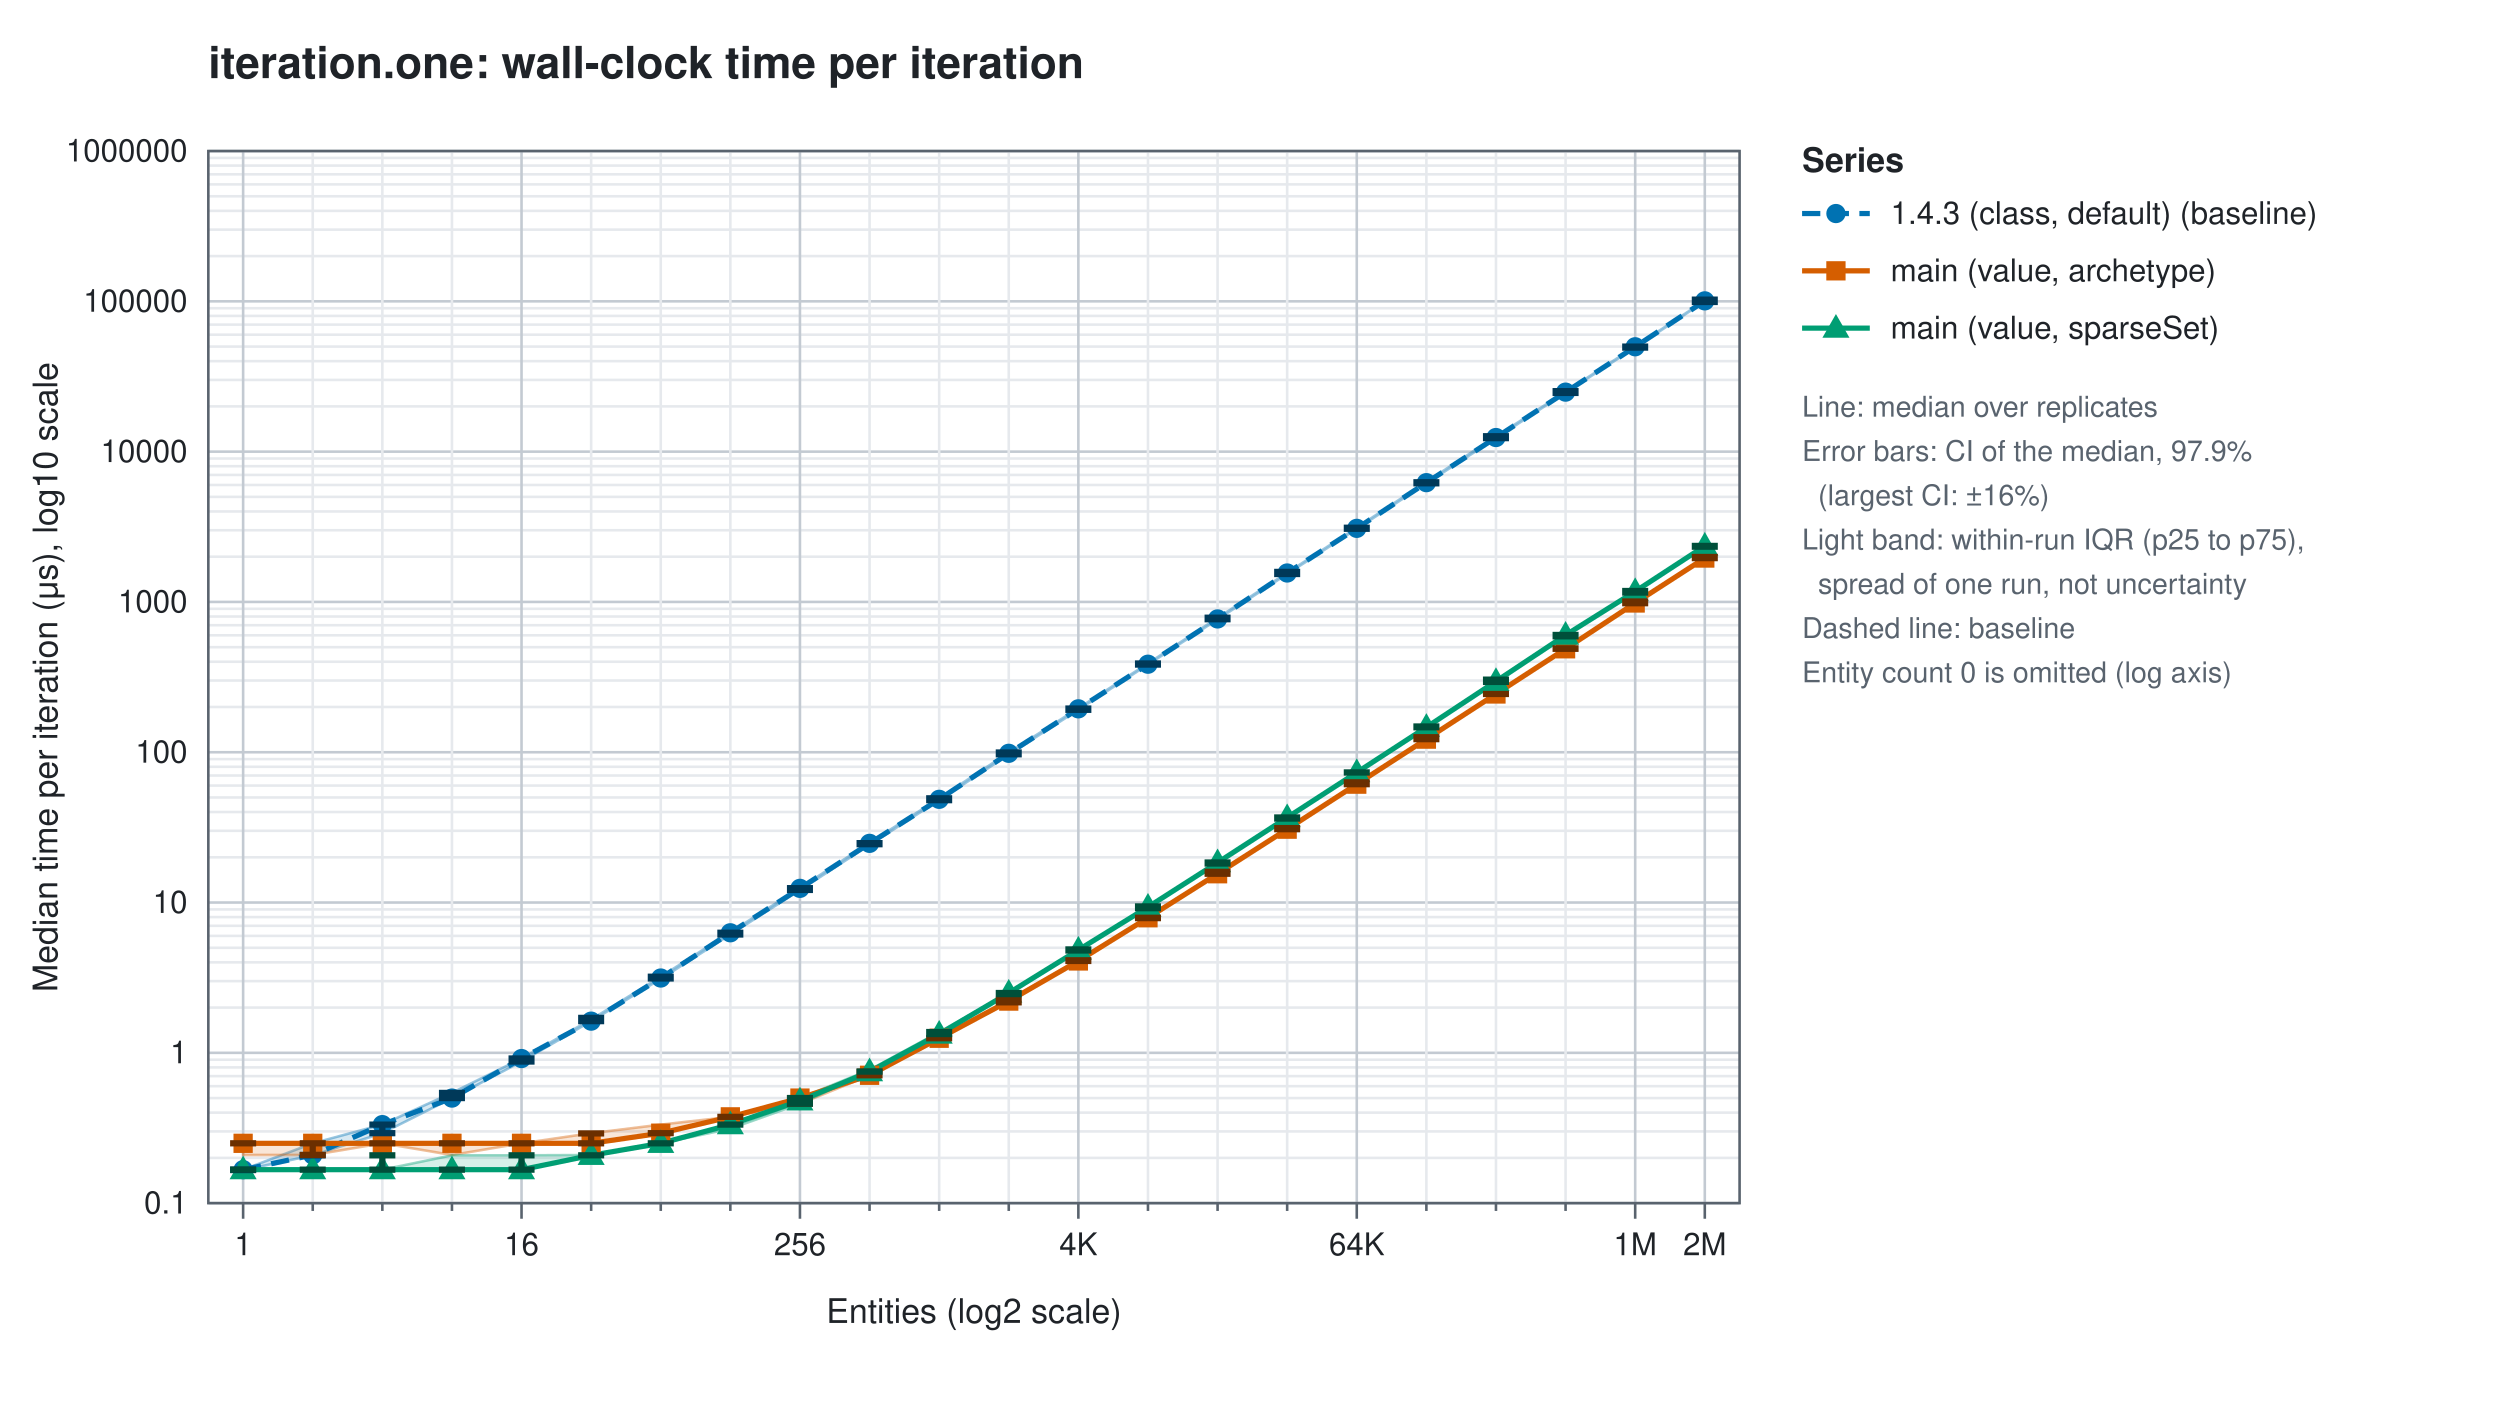
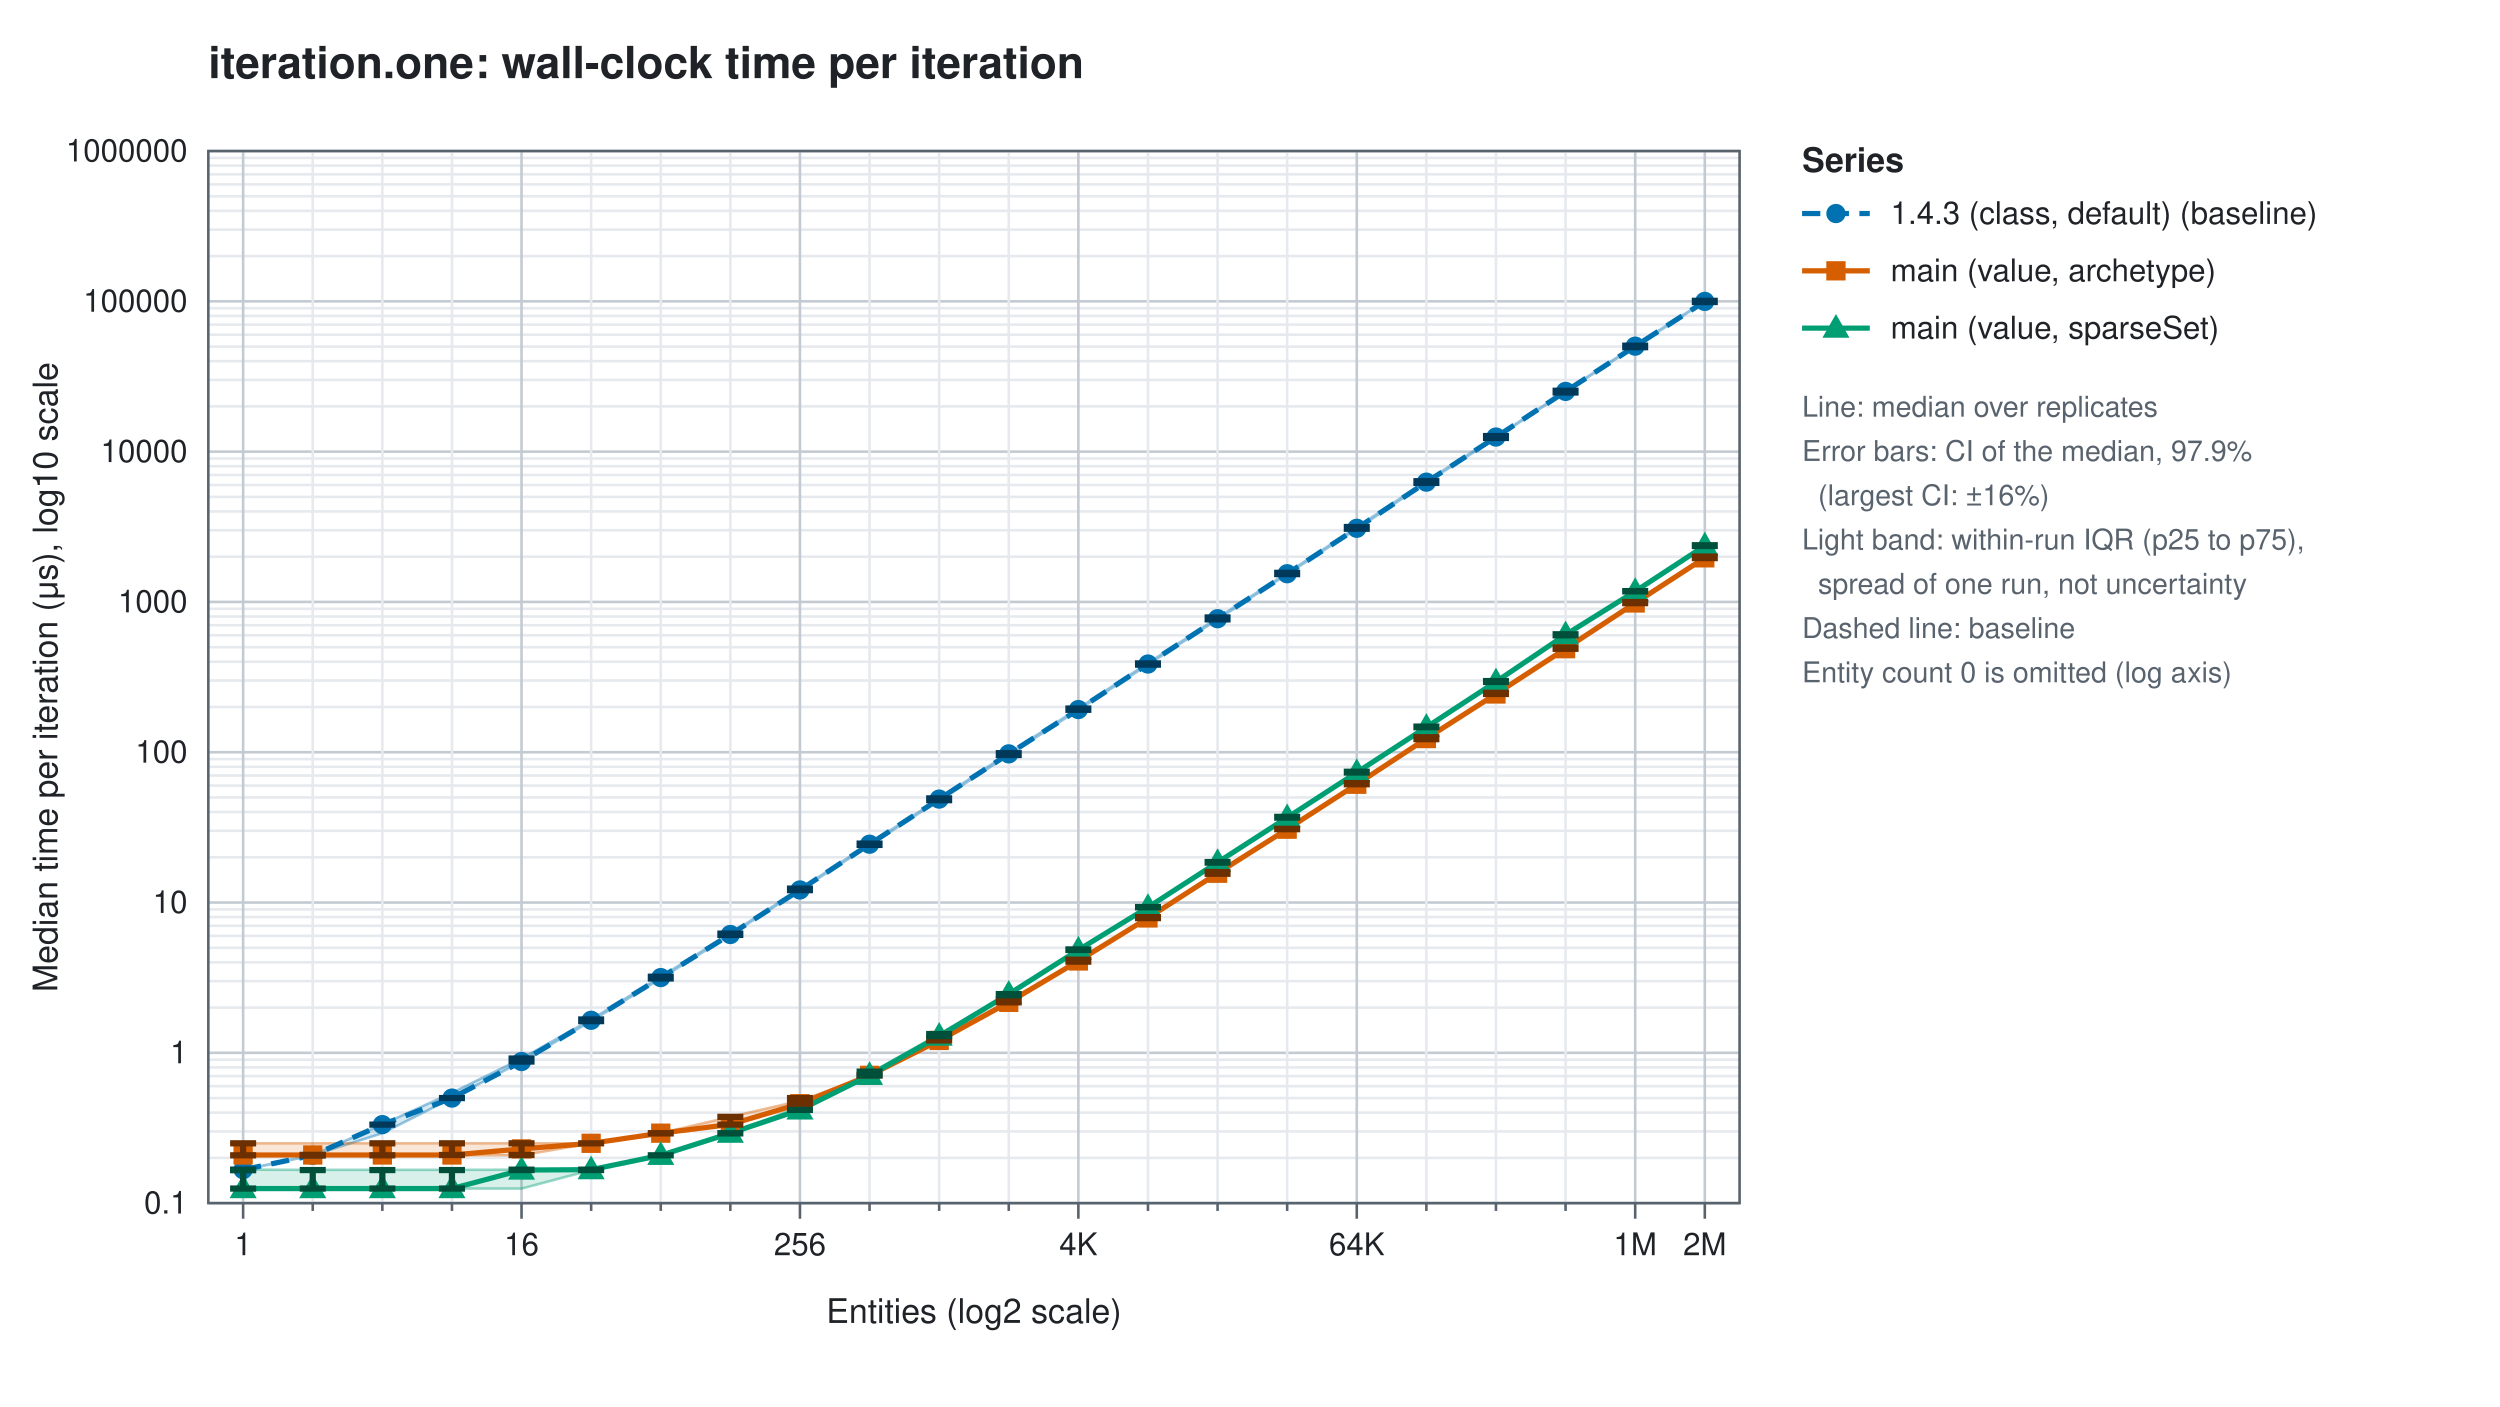
<svg xmlns="http://www.w3.org/2000/svg" viewBox="0 0 960 540" width="960" height="540" role="img" aria-label="iteration.one: wall-clock time per iteration">
  <style>
text{font-family:-apple-system,BlinkMacSystemFont,'Segoe UI',Helvetica,Arial,sans-serif;fill:#1f2328}
.title{font-size:17px;font-weight:600}.axis-title{font-size:13px}.tick{font-size:12px}.legend{font-size:12px}.legend-title{font-size:13px;font-weight:600}.note{font-size:11px;fill:#59636e}
.grid{stroke:#c3cad2;stroke-width:1}.minor{stroke:#e6e9ed;stroke-width:1}.axis{stroke:#59636e;stroke-width:1}.frame{fill:none;stroke:#59636e;stroke-width:1}
.line{fill:none;stroke:currentColor;stroke-width:2;stroke-linejoin:round}.baseline{stroke-dasharray:7 4}
.band{fill:currentColor;fill-opacity:.16;stroke:currentColor;stroke-opacity:.4;stroke-width:1;stroke-linejoin:round}.ribbon{fill:currentColor;fill-opacity:.2;stroke:none}.errbar{fill:none;stroke:currentColor;stroke-width:2.4;stroke-linecap:butt}
.zone{fill:#59636e;fill-opacity:.14;stroke:none}.ref{stroke:#1f2328;stroke-width:1;stroke-dasharray:2 3}
.marker{fill:currentColor;stroke:currentColor;stroke-width:1.4}.marker.hollow{fill:none}
.c0{color:#0072B2}
.c1{color:#D55E00}
.c2{color:#009E73}
.c3{color:#CC79A7}
.c4{color:#E69F00}
.c5{color:#56B4E9}
.c6{color:#6E6E6E}
.errbar.e0{color:#003959}
.errbar.e1{color:#6B2F00}
.errbar.e2{color:#004F3A}
.errbar.e3{color:#663D54}
.errbar.e4{color:#735000}
.errbar.e5{color:#2B5A75}
.errbar.e6{color:#373737}
@media (prefers-color-scheme: dark){
text{fill:#e6edf3}.note{fill:#9198a1}
.grid{stroke:#4a525c}.minor{stroke:#2d333b}.axis,.frame{stroke:#9198a1}.zone{fill:#9198a1}.ref{stroke:#e6edf3}
.c0{color:#5AB4F0}
.c1{color:#F28C42}
.c2{color:#2FD0A0}
.c3{color:#E69BC4}
.c4{color:#F2B83A}
.c5{color:#8FD0F5}
.c6{color:#B4B4B4}
.errbar.e0{color:#A4D6F7}
.errbar.e1{color:#F8C097}
.errbar.e2{color:#8DE5CB}
.errbar.e3{color:#F1C8DF}
.errbar.e4{color:#F8D893}
.errbar.e5{color:#C1E5FA}
.errbar.e6{color:#D6D6D6}
}
</style>
  <clipPath id="plot-area">
    <rect x="80" y="58" width="588" height="404" />
  </clipPath>
  <text class="title" x="80" y="30">iteration.one: wall-clock time per iteration</text>
  <line class="minor" x1="80" x2="668" y1="444.63" y2="444.63" />
  <line class="minor" x1="80" x2="668" y1="434.46" y2="434.46" />
  <line class="minor" x1="80" x2="668" y1="427.25" y2="427.25" />
  <line class="minor" x1="80" x2="668" y1="421.66" y2="421.66" />
  <line class="minor" x1="80" x2="668" y1="417.09" y2="417.09" />
  <line class="minor" x1="80" x2="668" y1="413.23" y2="413.23" />
  <line class="minor" x1="80" x2="668" y1="409.88" y2="409.88" />
  <line class="minor" x1="80" x2="668" y1="406.93" y2="406.93" />
  <line class="minor" x1="80" x2="668" y1="386.91" y2="386.91" />
  <line class="minor" x1="80" x2="668" y1="376.75" y2="376.75" />
  <line class="minor" x1="80" x2="668" y1="369.54" y2="369.54" />
  <line class="minor" x1="80" x2="668" y1="363.95" y2="363.95" />
  <line class="minor" x1="80" x2="668" y1="359.38" y2="359.38" />
  <line class="minor" x1="80" x2="668" y1="355.51" y2="355.51" />
  <line class="minor" x1="80" x2="668" y1="352.16" y2="352.16" />
  <line class="minor" x1="80" x2="668" y1="349.21" y2="349.21" />
  <line class="minor" x1="80" x2="668" y1="329.2" y2="329.2" />
  <line class="minor" x1="80" x2="668" y1="319.03" y2="319.03" />
  <line class="minor" x1="80" x2="668" y1="311.82" y2="311.82" />
  <line class="minor" x1="80" x2="668" y1="306.23" y2="306.23" />
  <line class="minor" x1="80" x2="668" y1="301.66" y2="301.66" />
  <line class="minor" x1="80" x2="668" y1="297.8" y2="297.8" />
  <line class="minor" x1="80" x2="668" y1="294.45" y2="294.45" />
  <line class="minor" x1="80" x2="668" y1="291.5" y2="291.5" />
  <line class="minor" x1="80" x2="668" y1="271.48" y2="271.48" />
  <line class="minor" x1="80" x2="668" y1="261.32" y2="261.32" />
  <line class="minor" x1="80" x2="668" y1="254.11" y2="254.11" />
  <line class="minor" x1="80" x2="668" y1="248.52" y2="248.52" />
  <line class="minor" x1="80" x2="668" y1="243.95" y2="243.95" />
  <line class="minor" x1="80" x2="668" y1="240.08" y2="240.08" />
  <line class="minor" x1="80" x2="668" y1="236.74" y2="236.74" />
  <line class="minor" x1="80" x2="668" y1="233.78" y2="233.78" />
  <line class="minor" x1="80" x2="668" y1="213.77" y2="213.77" />
  <line class="minor" x1="80" x2="668" y1="203.61" y2="203.61" />
  <line class="minor" x1="80" x2="668" y1="196.4" y2="196.4" />
  <line class="minor" x1="80" x2="668" y1="190.8" y2="190.8" />
  <line class="minor" x1="80" x2="668" y1="186.23" y2="186.23" />
  <line class="minor" x1="80" x2="668" y1="182.37" y2="182.37" />
  <line class="minor" x1="80" x2="668" y1="179.02" y2="179.02" />
  <line class="minor" x1="80" x2="668" y1="176.07" y2="176.07" />
  <line class="minor" x1="80" x2="668" y1="156.05" y2="156.05" />
  <line class="minor" x1="80" x2="668" y1="145.89" y2="145.89" />
  <line class="minor" x1="80" x2="668" y1="138.68" y2="138.68" />
  <line class="minor" x1="80" x2="668" y1="133.09" y2="133.09" />
  <line class="minor" x1="80" x2="668" y1="128.52" y2="128.52" />
  <line class="minor" x1="80" x2="668" y1="124.65" y2="124.65" />
  <line class="minor" x1="80" x2="668" y1="121.31" y2="121.31" />
  <line class="minor" x1="80" x2="668" y1="118.36" y2="118.36" />
  <line class="minor" x1="80" x2="668" y1="98.34" y2="98.34" />
  <line class="minor" x1="80" x2="668" y1="88.18" y2="88.18" />
  <line class="minor" x1="80" x2="668" y1="80.97" y2="80.97" />
  <line class="minor" x1="80" x2="668" y1="75.37" y2="75.37" />
  <line class="minor" x1="80" x2="668" y1="70.8" y2="70.8" />
  <line class="minor" x1="80" x2="668" y1="66.94" y2="66.94" />
  <line class="minor" x1="80" x2="668" y1="63.59" y2="63.59" />
  <line class="minor" x1="80" x2="668" y1="60.64" y2="60.64" />
  <line class="grid" x1="80" x2="668" y1="462" y2="462" />
  <text class="tick" text-anchor="end" x="72" y="466">0.1</text>
  <line class="grid" x1="80" x2="668" y1="404.29" y2="404.29" />
  <text class="tick" text-anchor="end" x="72" y="408.29">1</text>
  <line class="grid" x1="80" x2="668" y1="346.57" y2="346.57" />
  <text class="tick" text-anchor="end" x="72" y="350.57">10</text>
  <line class="grid" x1="80" x2="668" y1="288.86" y2="288.86" />
  <text class="tick" text-anchor="end" x="72" y="292.86">100</text>
  <line class="grid" x1="80" x2="668" y1="231.14" y2="231.14" />
  <text class="tick" text-anchor="end" x="72" y="235.14">1000</text>
  <line class="grid" x1="80" x2="668" y1="173.43" y2="173.43" />
  <text class="tick" text-anchor="end" x="72" y="177.43">10000</text>
  <line class="grid" x1="80" x2="668" y1="115.71" y2="115.71" />
  <text class="tick" text-anchor="end" x="72" y="119.71">100000</text>
  <line class="grid" x1="80" x2="668" y1="58" y2="58" />
  <text class="tick" text-anchor="end" x="72" y="62">1000000</text>
  <line class="grid" x1="93.36" x2="93.36" y1="58" y2="462" />
  <line class="axis" x1="93.36" x2="93.36" y1="462" y2="468" />
  <text class="tick" text-anchor="middle" x="93.36" y="482">1</text>
  <line class="minor" x1="120.09" x2="120.09" y1="58" y2="462" />
  <line class="axis" x1="120.09" x2="120.09" y1="462" y2="465" />
  <line class="minor" x1="146.82" x2="146.82" y1="58" y2="462" />
  <line class="axis" x1="146.82" x2="146.82" y1="462" y2="465" />
  <line class="minor" x1="173.55" x2="173.55" y1="58" y2="462" />
  <line class="axis" x1="173.55" x2="173.55" y1="462" y2="465" />
  <line class="grid" x1="200.27" x2="200.27" y1="58" y2="462" />
  <line class="axis" x1="200.27" x2="200.27" y1="462" y2="468" />
  <text class="tick" text-anchor="middle" x="200.27" y="482">16</text>
  <line class="minor" x1="227" x2="227" y1="58" y2="462" />
  <line class="axis" x1="227" x2="227" y1="462" y2="465" />
  <line class="minor" x1="253.73" x2="253.73" y1="58" y2="462" />
  <line class="axis" x1="253.73" x2="253.73" y1="462" y2="465" />
  <line class="minor" x1="280.45" x2="280.45" y1="58" y2="462" />
  <line class="axis" x1="280.45" x2="280.45" y1="462" y2="465" />
  <line class="grid" x1="307.18" x2="307.18" y1="58" y2="462" />
  <line class="axis" x1="307.18" x2="307.18" y1="462" y2="468" />
  <text class="tick" text-anchor="middle" x="307.18" y="482">256</text>
  <line class="minor" x1="333.91" x2="333.91" y1="58" y2="462" />
  <line class="axis" x1="333.91" x2="333.91" y1="462" y2="465" />
  <line class="minor" x1="360.64" x2="360.64" y1="58" y2="462" />
  <line class="axis" x1="360.64" x2="360.64" y1="462" y2="465" />
  <line class="minor" x1="387.36" x2="387.36" y1="58" y2="462" />
  <line class="axis" x1="387.36" x2="387.36" y1="462" y2="465" />
  <line class="grid" x1="414.09" x2="414.09" y1="58" y2="462" />
  <line class="axis" x1="414.09" x2="414.09" y1="462" y2="468" />
  <text class="tick" text-anchor="middle" x="414.09" y="482">4K</text>
  <line class="minor" x1="440.82" x2="440.82" y1="58" y2="462" />
  <line class="axis" x1="440.82" x2="440.82" y1="462" y2="465" />
  <line class="minor" x1="467.55" x2="467.55" y1="58" y2="462" />
  <line class="axis" x1="467.55" x2="467.55" y1="462" y2="465" />
  <line class="minor" x1="494.27" x2="494.27" y1="58" y2="462" />
  <line class="axis" x1="494.27" x2="494.27" y1="462" y2="465" />
  <line class="grid" x1="521" x2="521" y1="58" y2="462" />
  <line class="axis" x1="521" x2="521" y1="462" y2="468" />
  <text class="tick" text-anchor="middle" x="521" y="482">64K</text>
  <line class="minor" x1="547.73" x2="547.73" y1="58" y2="462" />
  <line class="axis" x1="547.73" x2="547.73" y1="462" y2="465" />
  <line class="minor" x1="574.45" x2="574.45" y1="58" y2="462" />
  <line class="axis" x1="574.45" x2="574.45" y1="462" y2="465" />
  <line class="minor" x1="601.18" x2="601.18" y1="58" y2="462" />
  <line class="axis" x1="601.18" x2="601.18" y1="462" y2="465" />
  <line class="grid" x1="627.91" x2="627.91" y1="58" y2="462" />
  <line class="axis" x1="627.91" x2="627.91" y1="462" y2="468" />
  <text class="tick" text-anchor="middle" x="627.91" y="482">1M</text>
  <line class="grid" x1="654.64" x2="654.64" y1="58" y2="462" />
  <line class="axis" x1="654.64" x2="654.64" y1="462" y2="468" />
  <text class="tick" text-anchor="middle" x="654.64" y="482">2M</text>
  <rect class="frame" x="80" y="58" width="588" height="404" />
  <text class="axis-title" text-anchor="middle" x="374" y="508">Entities (log2 scale)</text>
  <text class="axis-title" text-anchor="middle" transform="translate(22 260) rotate(-90)">Median time per iteration (μs), log10 scale</text>
  <g clip-path="url(#plot-area)">
-     <polygon class="band c0" points="93.36,449.15 120.09,439.03 146.82,431.81 173.55,419.64 200.27,406.46 227,391.48 253.73,375.06 280.45,358.01 307.18,340.97 333.91,323.66 360.64,306.55 387.36,288.96 414.09,271.95 440.82,254.74 467.55,237.28 494.27,219.94 521,202.61 547.73,185.01 574.45,167.6 601.18,150.44 627.91,133.07 654.64,115.44 654.64,115.68 627.91,133.43 601.18,150.75 574.45,168.26 547.73,185.6 521,203.06 494.27,220.41 467.55,237.83 440.82,255.19 414.09,272.54 387.36,289.77 360.64,307.25 333.91,324.42 307.18,341.78 280.45,358.85 253.73,375.89 227,392.12 200.27,407.63 173.55,421.66 146.82,435.14 120.09,443.64 93.36,449.3" />
-     <polygon class="band c1" points="93.36,439.03 120.09,439.03 146.82,439.03 173.55,439.03 200.27,439.03 227,435.14 253.73,431.85 280.45,428.87 307.18,421.66 333.91,411.5 360.64,397.86 387.36,383.95 414.09,368.51 440.82,352.09 467.55,335.11 494.27,318.34 521,300.67 547.73,283.8 574.45,266.49 601.18,249.11 627.91,231.16 654.64,214.23 654.64,214.32 627.91,231.64 601.18,249.14 574.45,266.5 547.73,283.84 521,301.16 494.27,318.43 467.55,335.52 440.82,352.56 414.09,369.02 387.36,384.9 360.64,398.69 333.91,412.94 307.18,423.86 280.45,428.87 253.73,435.18 227,439.03 200.27,439.03 173.55,443.52 146.82,439.03 120.09,443.52 93.36,443.52" />
-     <polygon class="band c2" points="93.36,449.15 120.09,449.15 146.82,449.15 173.55,443.64 200.27,443.64 227,443.52 253.73,439.03 280.45,431.77 307.18,421.66 333.91,410.82 360.64,396.3 387.36,381.31 414.09,364.58 440.82,348.19 467.55,331.14 494.27,313.85 521,296.58 547.73,279.23 574.45,261.06 601.18,243.81 627.91,227 654.64,209.52 654.64,209.73 627.91,227.14 601.18,243.99 574.45,261.75 547.73,279.28 521,296.66 494.27,313.98 467.55,331.25 440.82,348.4 414.09,364.99 387.36,381.73 360.64,397.08 333.91,411.5 307.18,423.86 280.45,433.44 253.73,439.03 227,443.64 200.27,449.15 173.55,449.15 146.82,449.3 120.09,449.3 93.36,449.3" />
-     <polyline class="line c0 baseline" points="93.36,449.15 120.09,443.52 146.82,431.85 173.55,421.66 200.27,406.48 227,392.12 253.73,375.56 280.45,358.19 307.18,341.13 333.91,323.85 360.64,306.94 387.36,289.27 414.09,272.19 440.82,255.06 467.55,237.67 494.27,220.03 521,202.89 547.73,185.34 574.45,168.01 601.18,150.58 627.91,133.16 654.64,115.53" />
-     <polyline class="line c1" points="93.36,439.03 120.09,439.03 146.82,439.03 173.55,439.03 200.27,439.03 227,439.03 253.73,435.14 280.45,428.87 307.18,421.66 333.91,412.91 360.64,398.69 387.36,384.42 414.09,369.01 440.82,352.42 467.55,335.52 494.27,318.41 521,301.12 547.73,283.83 574.45,266.49 601.18,249.14 627.91,231.55 654.64,214.29" />
-     <polyline class="line c2" points="93.36,449.15 120.09,449.15 146.82,449.15 173.55,449.15 200.27,449.15 227,443.64 253.73,439.03 280.45,431.85 307.18,422.71 333.91,411.5 360.64,397.06 387.36,381.31 414.09,364.79 440.82,348.3 467.55,331.22 494.27,313.93 521,296.63 547.73,279.25 574.45,261.64 601.18,243.87 627.91,227.11 654.64,209.67" />
+     <polygon class="band c0" points="93.36,449.15 120.09,443.52 146.82,431.77 173.55,419.66 200.27,406.46 227,391.48 253.73,375.06 280.45,358.51 307.18,341.39 333.91,323.96 360.64,306.75 387.36,289.17 414.09,271.98 440.82,254.61 467.55,237.27 494.27,220 521,202.47 547.73,184.68 574.45,167.78 601.18,150.17 627.91,132.66 654.64,115.61 654.64,115.87 627.91,133.05 601.18,150.39 574.45,168.16 547.73,185.3 521,203.08 494.27,220.48 467.55,237.84 440.82,255.23 414.09,272.59 387.36,289.93 360.64,307.27 333.91,324.58 307.18,341.82 280.45,359.03 253.73,375.73 227,392.12 200.27,407.63 173.55,421.66 146.82,435.14 120.09,443.64 93.36,449.3" />
+     <polygon class="band c1" points="93.36,439.03 120.09,439.03 146.82,439.03 173.55,439.03 200.27,439.03 227,439.03 253.73,435.14 280.45,428.87 307.18,422.71 333.91,412.91 360.64,398.69 387.36,384.18 414.09,368.75 440.82,352.1 467.55,334.82 494.27,318.17 521,300.9 547.73,283.09 574.45,266.03 601.18,248.54 627.91,231.14 654.64,213.71 654.64,214.32 627.91,231.57 601.18,249.14 574.45,266.5 547.73,283.84 521,301.17 494.27,318.44 467.55,335.58 440.82,352.56 414.09,369.15 387.36,384.9 360.64,399.55 333.91,412.94 307.18,423.86 280.45,431.85 253.73,435.23 227,439.03 200.27,443.64 173.55,443.64 146.82,443.64 120.09,443.64 93.36,443.64" />
+     <polygon class="band c2" points="93.36,449.15 120.09,449.22 146.82,449.22 173.55,449.22 200.27,449.15 227,449.15 253.73,443.52 280.45,435.14 307.18,425.01 333.91,412.19 360.64,397.08 387.36,381.73 414.09,364.58 440.82,348.24 467.55,330.96 494.27,313.88 521,296.36 547.73,279.21 574.45,261.57 601.18,243.68 627.91,226.99 654.64,209.41 654.64,209.68 627.91,227.13 601.18,243.79 574.45,261.81 547.73,279.28 521,296.67 494.27,314 467.55,331.25 440.82,348.51 414.09,365.12 387.36,382.17 360.64,397.86 333.91,412.94 307.18,426.24 280.45,435.23 253.73,443.64 227,449.3 200.27,456.41 173.55,456.41 146.82,456.41 120.09,456.41 93.36,456.41" />
+     <polyline class="line c0 baseline" points="93.36,449.15 120.09,443.64 146.82,431.85 173.55,421.66 200.27,407.63 227,391.8 253.73,375.39 280.45,358.85 307.18,341.74 333.91,324.18 360.64,306.85 387.36,289.48 414.09,272.47 440.82,254.99 467.55,237.58 494.27,220.31 521,202.87 547.73,185.15 574.45,167.82 601.18,150.3 627.91,132.93 654.64,115.74" />
+     <polyline class="line c1" points="93.36,443.52 120.09,443.52 146.82,443.52 173.55,443.52 200.27,441.18 227,439.03 253.73,435.14 280.45,431.77 307.18,423.83 333.91,412.94 360.64,399.53 387.36,384.9 414.09,369.01 440.82,352.49 467.55,335.32 494.27,318.41 521,301.15 547.73,283.61 574.45,266.49 601.18,249.1 627.91,231.54 654.64,214.21" />
+     <polyline class="line c2" points="93.36,456.41 120.09,456.41 146.82,456.41 173.55,456.41 200.27,449.3 227,449.15 253.73,443.64 280.45,435.14 307.18,426.21 333.91,412.92 360.64,397.86 387.36,381.73 414.09,364.79 440.82,348.4 467.55,331.14 494.27,313.94 521,296.61 547.73,279.23 574.45,261.78 601.18,243.73 627.91,227.07 654.64,209.58" />
    <circle class="marker c0" cx="93.36" cy="449.15" r="3" />
-     <circle class="marker c0" cx="120.09" cy="443.52" r="3" />
+     <circle class="marker c0" cx="120.09" cy="443.64" r="3" />
    <circle class="marker c0" cx="146.82" cy="431.85" r="3" />
    <circle class="marker c0" cx="173.55" cy="421.66" r="3" />
-     <circle class="marker c0" cx="200.27" cy="406.48" r="3" />
-     <circle class="marker c0" cx="227" cy="392.12" r="3" />
-     <circle class="marker c0" cx="253.73" cy="375.56" r="3" />
-     <circle class="marker c0" cx="280.45" cy="358.19" r="3" />
-     <circle class="marker c0" cx="307.18" cy="341.13" r="3" />
-     <circle class="marker c0" cx="333.91" cy="323.85" r="3" />
-     <circle class="marker c0" cx="360.64" cy="306.94" r="3" />
-     <circle class="marker c0" cx="387.36" cy="289.27" r="3" />
-     <circle class="marker c0" cx="414.09" cy="272.19" r="3" />
-     <circle class="marker c0" cx="440.82" cy="255.06" r="3" />
-     <circle class="marker c0" cx="467.55" cy="237.67" r="3" />
-     <circle class="marker c0" cx="494.27" cy="220.03" r="3" />
-     <circle class="marker c0" cx="521" cy="202.89" r="3" />
-     <circle class="marker c0" cx="547.73" cy="185.34" r="3" />
-     <circle class="marker c0" cx="574.45" cy="168.01" r="3" />
-     <circle class="marker c0" cx="601.18" cy="150.58" r="3" />
-     <circle class="marker c0" cx="627.91" cy="133.16" r="3" />
-     <circle class="marker c0" cx="654.64" cy="115.53" r="3" />
-     <rect class="marker c1" x="90.36" y="436.03" width="6" height="6" />
-     <rect class="marker c1" x="117.09" y="436.03" width="6" height="6" />
-     <rect class="marker c1" x="143.82" y="436.03" width="6" height="6" />
-     <rect class="marker c1" x="170.55" y="436.03" width="6" height="6" />
-     <rect class="marker c1" x="197.27" y="436.03" width="6" height="6" />
+     <circle class="marker c0" cx="200.27" cy="407.63" r="3" />
+     <circle class="marker c0" cx="227" cy="391.8" r="3" />
+     <circle class="marker c0" cx="253.73" cy="375.39" r="3" />
+     <circle class="marker c0" cx="280.45" cy="358.85" r="3" />
+     <circle class="marker c0" cx="307.18" cy="341.74" r="3" />
+     <circle class="marker c0" cx="333.91" cy="324.18" r="3" />
+     <circle class="marker c0" cx="360.64" cy="306.85" r="3" />
+     <circle class="marker c0" cx="387.36" cy="289.48" r="3" />
+     <circle class="marker c0" cx="414.09" cy="272.47" r="3" />
+     <circle class="marker c0" cx="440.82" cy="254.99" r="3" />
+     <circle class="marker c0" cx="467.55" cy="237.58" r="3" />
+     <circle class="marker c0" cx="494.27" cy="220.31" r="3" />
+     <circle class="marker c0" cx="521" cy="202.87" r="3" />
+     <circle class="marker c0" cx="547.73" cy="185.15" r="3" />
+     <circle class="marker c0" cx="574.45" cy="167.82" r="3" />
+     <circle class="marker c0" cx="601.18" cy="150.3" r="3" />
+     <circle class="marker c0" cx="627.91" cy="132.93" r="3" />
+     <circle class="marker c0" cx="654.64" cy="115.74" r="3" />
+     <rect class="marker c1" x="90.36" y="440.52" width="6" height="6" />
+     <rect class="marker c1" x="117.09" y="440.52" width="6" height="6" />
+     <rect class="marker c1" x="143.82" y="440.52" width="6" height="6" />
+     <rect class="marker c1" x="170.55" y="440.52" width="6" height="6" />
+     <rect class="marker c1" x="197.27" y="438.18" width="6" height="6" />
    <rect class="marker c1" x="224" y="436.03" width="6" height="6" />
    <rect class="marker c1" x="250.73" y="432.14" width="6" height="6" />
-     <rect class="marker c1" x="277.45" y="425.87" width="6" height="6" />
-     <rect class="marker c1" x="304.18" y="418.66" width="6" height="6" />
-     <rect class="marker c1" x="330.91" y="409.91" width="6" height="6" />
-     <rect class="marker c1" x="357.64" y="395.69" width="6" height="6" />
-     <rect class="marker c1" x="384.36" y="381.42" width="6" height="6" />
+     <rect class="marker c1" x="277.45" y="428.77" width="6" height="6" />
+     <rect class="marker c1" x="304.18" y="420.83" width="6" height="6" />
+     <rect class="marker c1" x="330.91" y="409.94" width="6" height="6" />
+     <rect class="marker c1" x="357.64" y="396.53" width="6" height="6" />
+     <rect class="marker c1" x="384.36" y="381.9" width="6" height="6" />
    <rect class="marker c1" x="411.09" y="366.01" width="6" height="6" />
-     <rect class="marker c1" x="437.82" y="349.42" width="6" height="6" />
-     <rect class="marker c1" x="464.55" y="332.52" width="6" height="6" />
+     <rect class="marker c1" x="437.82" y="349.49" width="6" height="6" />
+     <rect class="marker c1" x="464.55" y="332.32" width="6" height="6" />
    <rect class="marker c1" x="491.27" y="315.41" width="6" height="6" />
-     <rect class="marker c1" x="518" y="298.12" width="6" height="6" />
-     <rect class="marker c1" x="544.73" y="280.83" width="6" height="6" />
+     <rect class="marker c1" x="518" y="298.15" width="6" height="6" />
+     <rect class="marker c1" x="544.73" y="280.61" width="6" height="6" />
    <rect class="marker c1" x="571.45" y="263.49" width="6" height="6" />
-     <rect class="marker c1" x="598.18" y="246.14" width="6" height="6" />
-     <rect class="marker c1" x="624.91" y="228.55" width="6" height="6" />
-     <rect class="marker c1" x="651.64" y="211.29" width="6" height="6" />
-     <polygon class="marker c2" points="93.36,445.15 97.36,452.15 89.36,452.15" />
-     <polygon class="marker c2" points="120.09,445.15 124.09,452.15 116.09,452.15" />
-     <polygon class="marker c2" points="146.82,445.15 150.82,452.15 142.82,452.15" />
-     <polygon class="marker c2" points="173.55,445.15 177.55,452.15 169.55,452.15" />
-     <polygon class="marker c2" points="200.27,445.15 204.27,452.15 196.27,452.15" />
-     <polygon class="marker c2" points="227,439.64 231,446.64 223,446.64" />
-     <polygon class="marker c2" points="253.73,435.03 257.73,442.03 249.73,442.03" />
-     <polygon class="marker c2" points="280.45,427.85 284.45,434.85 276.45,434.85" />
-     <polygon class="marker c2" points="307.18,418.71 311.18,425.71 303.18,425.71" />
-     <polygon class="marker c2" points="333.91,407.5 337.91,414.5 329.91,414.5" />
-     <polygon class="marker c2" points="360.64,393.06 364.64,400.06 356.64,400.06" />
-     <polygon class="marker c2" points="387.36,377.31 391.36,384.31 383.36,384.31" />
+     <rect class="marker c1" x="598.18" y="246.1" width="6" height="6" />
+     <rect class="marker c1" x="624.91" y="228.54" width="6" height="6" />
+     <rect class="marker c1" x="651.64" y="211.21" width="6" height="6" />
+     <polygon class="marker c2" points="93.36,452.41 97.36,459.41 89.36,459.41" />
+     <polygon class="marker c2" points="120.09,452.41 124.09,459.41 116.09,459.41" />
+     <polygon class="marker c2" points="146.82,452.41 150.82,459.41 142.82,459.41" />
+     <polygon class="marker c2" points="173.55,452.41 177.55,459.41 169.55,459.41" />
+     <polygon class="marker c2" points="200.27,445.3 204.27,452.3 196.27,452.3" />
+     <polygon class="marker c2" points="227,445.15 231,452.15 223,452.15" />
+     <polygon class="marker c2" points="253.73,439.64 257.73,446.64 249.73,446.64" />
+     <polygon class="marker c2" points="280.45,431.14 284.45,438.14 276.45,438.14" />
+     <polygon class="marker c2" points="307.18,422.21 311.18,429.21 303.18,429.21" />
+     <polygon class="marker c2" points="333.91,408.92 337.91,415.92 329.91,415.92" />
+     <polygon class="marker c2" points="360.64,393.86 364.64,400.86 356.64,400.86" />
+     <polygon class="marker c2" points="387.36,377.73 391.36,384.73 383.36,384.73" />
    <polygon class="marker c2" points="414.09,360.79 418.09,367.79 410.09,367.79" />
-     <polygon class="marker c2" points="440.82,344.3 444.82,351.3 436.82,351.3" />
-     <polygon class="marker c2" points="467.55,327.22 471.55,334.22 463.55,334.22" />
-     <polygon class="marker c2" points="494.27,309.93 498.27,316.93 490.27,316.93" />
-     <polygon class="marker c2" points="521,292.63 525,299.63 517,299.63" />
-     <polygon class="marker c2" points="547.73,275.25 551.73,282.25 543.73,282.25" />
-     <polygon class="marker c2" points="574.45,257.64 578.45,264.64 570.45,264.64" />
-     <polygon class="marker c2" points="601.18,239.87 605.18,246.87 597.18,246.87" />
-     <polygon class="marker c2" points="627.91,223.11 631.91,230.11 623.91,230.11" />
-     <polygon class="marker c2" points="654.64,205.67 658.64,212.67 650.64,212.67" />
+     <polygon class="marker c2" points="440.82,344.4 444.82,351.4 436.82,351.4" />
+     <polygon class="marker c2" points="467.55,327.14 471.55,334.14 463.55,334.14" />
+     <polygon class="marker c2" points="494.27,309.94 498.27,316.94 490.27,316.94" />
+     <polygon class="marker c2" points="521,292.61 525,299.61 517,299.61" />
+     <polygon class="marker c2" points="547.73,275.23 551.73,282.23 543.73,282.23" />
+     <polygon class="marker c2" points="574.45,257.78 578.45,264.78 570.45,264.78" />
+     <polygon class="marker c2" points="601.18,239.73 605.18,246.73 597.18,246.73" />
+     <polygon class="marker c2" points="627.91,223.07 631.91,230.07 623.91,230.07" />
+     <polygon class="marker c2" points="654.64,205.58 658.64,212.58 650.64,212.58" />
    <path class="errbar e0" d="M93.36,449.15V449.3M88.36,449.15H98.36M88.36,449.3H98.36" />
    <path class="errbar e0" d="M120.09,443.52V443.64M115.09,443.52H125.09M115.09,443.64H125.09" />
-     <path class="errbar e0" d="M146.82,431.85V435.14M141.82,431.85H151.82M141.82,435.14H151.82" />
-     <path class="errbar e0" d="M173.55,419.68V421.66M168.55,419.68H178.55M168.55,421.66H178.55" />
-     <path class="errbar e0" d="M200.27,406.46V407.63M195.27,406.46H205.27M195.27,407.63H205.27" />
-     <path class="errbar e0" d="M227,390.87V392.12M222,390.87H232M222,392.12H232" />
+     <path class="errbar e0" d="M146.82,431.85V431.85M141.82,431.85H151.82M141.82,431.85H151.82" />
+     <path class="errbar e0" d="M173.55,421.66V421.66M168.55,421.66H178.55M168.55,421.66H178.55" />
+     <path class="errbar e0" d="M200.27,406.48V407.63M195.27,406.48H205.27M195.27,407.63H205.27" />
+     <path class="errbar e0" d="M227,391.48V392.12M222,391.48H232M222,392.12H232" />
    <path class="errbar e0" d="M253.73,375.06V375.73M248.73,375.06H258.73M248.73,375.73H258.73" />
-     <path class="errbar e0" d="M280.45,358.17V358.85M275.45,358.17H285.45M275.45,358.85H285.45" />
-     <path class="errbar e0" d="M307.18,341.05V341.74M302.18,341.05H312.18M302.18,341.74H312.18" />
-     <path class="errbar e0" d="M333.91,323.76V324.18M328.91,323.76H338.91M328.91,324.18H338.91" />
-     <path class="errbar e0" d="M360.64,306.55V307.27M355.64,306.55H365.64M355.64,307.27H365.64" />
-     <path class="errbar e0" d="M387.36,288.96V289.65M382.36,288.96H392.36M382.36,289.65H392.36" />
-     <path class="errbar e0" d="M414.09,272.08V272.57M409.09,272.08H419.09M409.09,272.57H419.09" />
-     <path class="errbar e0" d="M440.82,254.78V255.2M435.82,254.78H445.82M435.82,255.2H445.82" />
-     <path class="errbar e0" d="M467.55,237.2V237.79M462.55,237.2H472.55M462.55,237.79H472.55" />
-     <path class="errbar e0" d="M494.27,219.61V220.42M489.27,219.61H499.27M489.27,220.42H499.27" />
-     <path class="errbar e0" d="M521,202.65V203.05M516,202.65H526M516,203.05H526" />
-     <path class="errbar e0" d="M547.73,185.19V185.59M542.73,185.19H552.73M542.73,185.59H552.73" />
-     <path class="errbar e0" d="M574.45,167.51V168.25M569.45,167.51H579.45M569.45,168.25H579.45" />
-     <path class="errbar e0" d="M601.18,150.2V150.89M596.18,150.2H606.18M596.18,150.89H606.18" />
-     <path class="errbar e0" d="M627.91,133.09V133.48M622.91,133.09H632.91M622.91,133.48H632.91" />
-     <path class="errbar e0" d="M654.64,115.06V115.96M649.64,115.06H659.64M649.64,115.96H659.64" />
-     <path class="errbar e1" d="M93.36,439.03V439.03M88.36,439.03H98.36M88.36,439.03H98.36" />
-     <path class="errbar e1" d="M120.09,439.03V443.52M115.09,439.03H125.09M115.09,443.52H125.09" />
-     <path class="errbar e1" d="M146.82,439.03V439.03M141.82,439.03H151.82M141.82,439.03H151.82" />
-     <path class="errbar e1" d="M173.55,439.03V439.03M168.55,439.03H178.55M168.55,439.03H178.55" />
-     <path class="errbar e1" d="M200.27,439.03V439.03M195.27,439.03H205.27M195.27,439.03H205.27" />
-     <path class="errbar e1" d="M227,435.23V439.03M222,435.23H232M222,439.03H232" />
-     <path class="errbar e1" d="M253.73,435.14V435.14M248.73,435.14H258.73M248.73,435.14H258.73" />
-     <path class="errbar e1" d="M280.45,428.87V428.87M275.45,428.87H285.45M275.45,428.87H285.45" />
-     <path class="errbar e1" d="M307.18,421.66V423.8M302.18,421.66H312.18M302.18,423.8H312.18" />
-     <path class="errbar e1" d="M333.91,411.5V412.91M328.91,411.5H338.91M328.91,412.91H338.91" />
-     <path class="errbar e1" d="M360.64,398.69V398.69M355.64,398.69H365.64M355.64,398.69H365.64" />
+     <path class="errbar e0" d="M280.45,358.51V359.01M275.45,358.51H285.45M275.45,359.01H285.45" />
+     <path class="errbar e0" d="M307.18,341.23V341.82M302.18,341.23H312.18M302.18,341.82H312.18" />
+     <path class="errbar e0" d="M333.91,323.94V324.45M328.91,323.94H338.91M328.91,324.45H338.91" />
+     <path class="errbar e0" d="M360.64,306.58V307.27M355.64,306.58H365.64M355.64,307.27H365.64" />
+     <path class="errbar e0" d="M387.36,289.22V289.93M382.36,289.22H392.36M382.36,289.93H392.36" />
+     <path class="errbar e0" d="M414.09,272.08V272.56M409.09,272.08H419.09M409.09,272.56H419.09" />
+     <path class="errbar e0" d="M440.82,254.75V255.22M435.82,254.75H445.82M435.82,255.22H445.82" />
+     <path class="errbar e0" d="M467.55,237.1V237.84M462.55,237.1H472.55M462.55,237.84H472.55" />
+     <path class="errbar e0" d="M494.27,219.97V220.47M489.27,219.97H499.27M489.27,220.47H499.27" />
+     <path class="errbar e0" d="M521,202.37V203.03M516,202.37H526M516,203.03H526" />
+     <path class="errbar e0" d="M547.73,184.78V185.42M542.73,184.78H552.73M542.73,185.42H552.73" />
+     <path class="errbar e0" d="M574.45,167.44V168.18M569.45,167.44H579.45M569.45,168.18H579.45" />
+     <path class="errbar e0" d="M601.18,150.05V150.72M596.18,150.05H606.18M596.18,150.72H606.18" />
+     <path class="errbar e0" d="M627.91,132.73V133.33M622.91,132.73H632.91M622.91,133.33H632.91" />
+     <path class="errbar e0" d="M654.64,115.52V115.98M649.64,115.52H659.64M649.64,115.98H659.64" />
+     <path class="errbar e1" d="M93.36,439.03V443.64M88.36,439.03H98.36M88.36,443.64H98.36" />
+     <path class="errbar e1" d="M120.09,443.52V443.64M115.09,443.52H125.09M115.09,443.64H125.09" />
+     <path class="errbar e1" d="M146.82,439.03V443.64M141.82,439.03H151.82M141.82,443.64H151.82" />
+     <path class="errbar e1" d="M173.55,439.03V443.52M168.55,439.03H178.55M168.55,443.52H178.55" />
+     <path class="errbar e1" d="M200.27,439.03V443.52M195.27,439.03H205.27M195.27,443.52H205.27" />
+     <path class="errbar e1" d="M227,439.03V439.03M222,439.03H232M222,439.03H232" />
+     <path class="errbar e1" d="M253.73,435.14V435.23M248.73,435.14H258.73M248.73,435.23H258.73" />
+     <path class="errbar e1" d="M280.45,428.87V431.85M275.45,428.87H285.45M275.45,431.85H285.45" />
+     <path class="errbar e1" d="M307.18,421.66V423.86M302.18,421.66H312.18M302.18,423.86H312.18" />
+     <path class="errbar e1" d="M333.91,412.91V412.94M328.91,412.91H338.91M328.91,412.94H338.91" />
+     <path class="errbar e1" d="M360.64,398.69V399.53M355.64,398.69H365.64M355.64,399.53H365.64" />
    <path class="errbar e1" d="M387.36,383.95V384.9M382.36,383.95H392.36M382.36,384.9H392.36" />
-     <path class="errbar e1" d="M414.09,368.75V369.01M409.09,368.75H419.09M409.09,369.01H419.09" />
-     <path class="errbar e1" d="M440.82,352.42V352.56M435.82,352.42H445.82M435.82,352.56H445.82" />
-     <path class="errbar e1" d="M467.55,334.78V335.52M462.55,334.78H472.55M462.55,335.52H472.55" />
-     <path class="errbar e1" d="M494.27,317.98V318.41M489.27,317.98H499.27M489.27,318.41H499.27" />
-     <path class="errbar e1" d="M521,300.41V301.13M516,300.41H526M516,301.13H526" />
+     <path class="errbar e1" d="M414.09,368.51V369.27M409.09,368.51H419.09M409.09,369.27H419.09" />
+     <path class="errbar e1" d="M440.82,352.16V352.56M435.82,352.16H445.82M435.82,352.56H445.82" />
+     <path class="errbar e1" d="M467.55,334.86V335.52M462.55,334.86H472.55M462.55,335.52H472.55" />
+     <path class="errbar e1" d="M494.27,318.27V318.41M489.27,318.27H499.27M489.27,318.41H499.27" />
+     <path class="errbar e1" d="M521,300.7V301.16M516,300.7H526M516,301.16H526" />
    <path class="errbar e1" d="M547.73,283.09V283.84M542.73,283.09H552.73M542.73,283.84H552.73" />
-     <path class="errbar e1" d="M574.45,266.49V266.49M569.45,266.49H579.45M569.45,266.49H579.45" />
-     <path class="errbar e1" d="M601.18,248.97V249.14M596.18,248.97H606.18M596.18,249.14H606.18" />
-     <path class="errbar e1" d="M627.91,230.97V231.64M622.91,230.97H632.91M622.91,231.64H632.91" />
-     <path class="errbar e1" d="M654.64,213.87V214.32M649.64,213.87H659.64M649.64,214.32H659.64" />
-     <path class="errbar e2" d="M93.36,449.15V449.15M88.36,449.15H98.36M88.36,449.15H98.36" />
-     <path class="errbar e2" d="M120.09,449.15V449.15M115.09,449.15H125.09M115.09,449.15H125.09" />
-     <path class="errbar e2" d="M146.82,443.64V449.15M141.82,443.64H151.82M141.82,449.15H151.82" />
-     <path class="errbar e2" d="M173.55,449.15V449.15M168.55,449.15H178.55M168.55,449.15H178.55" />
-     <path class="errbar e2" d="M200.27,443.64V449.15M195.27,443.64H205.27M195.27,449.15H205.27" />
-     <path class="errbar e2" d="M227,443.64V443.64M222,443.64H232M222,443.64H232" />
-     <path class="errbar e2" d="M253.73,439.03V439.03M248.73,439.03H258.73M248.73,439.03H258.73" />
-     <path class="errbar e2" d="M280.45,431.85V431.85M275.45,431.85H285.45M275.45,431.85H285.45" />
-     <path class="errbar e2" d="M307.18,421.66V423.8M302.18,421.66H312.18M302.18,423.8H312.18" />
-     <path class="errbar e2" d="M333.91,411.5V411.5M328.91,411.5H338.91M328.91,411.5H338.91" />
-     <path class="errbar e2" d="M360.64,396.3V397.08M355.64,396.3H365.64M355.64,397.08H365.64" />
-     <path class="errbar e2" d="M387.36,381.31V381.73M382.36,381.31H392.36M382.36,381.73H392.36" />
-     <path class="errbar e2" d="M414.09,364.58V364.99M409.09,364.58H419.09M409.09,364.99H419.09" />
-     <path class="errbar e2" d="M440.82,348.06V348.75M435.82,348.06H445.82M435.82,348.75H445.82" />
-     <path class="errbar e2" d="M467.55,331.2V331.6M462.55,331.2H472.55M462.55,331.6H472.55" />
-     <path class="errbar e2" d="M494.27,313.91V314.33M489.27,313.91H499.27M489.27,314.33H499.27" />
-     <path class="errbar e2" d="M521,296.61V296.65M516,296.61H526M516,296.65H526" />
-     <path class="errbar e2" d="M547.73,278.97V279.28M542.73,278.97H552.73M542.73,279.28H552.73" />
-     <path class="errbar e2" d="M574.45,260.98V261.86M569.45,260.98H579.45M569.45,261.86H579.45" />
-     <path class="errbar e2" d="M601.18,243.82V244.35M596.18,243.82H606.18M596.18,244.35H606.18" />
-     <path class="errbar e2" d="M627.91,226.94V227.55M622.91,226.94H632.91M622.91,227.55H632.91" />
-     <path class="errbar e2" d="M654.64,209.63V209.93M649.64,209.63H659.64M649.64,209.93H659.64" />
+     <path class="errbar e1" d="M574.45,266.03V266.49M569.45,266.03H579.45M569.45,266.49H579.45" />
+     <path class="errbar e1" d="M601.18,248.66V249.14M596.18,248.66H606.18M596.18,249.14H606.18" />
+     <path class="errbar e1" d="M627.91,231.2V231.61M622.91,231.2H632.91M622.91,231.61H632.91" />
+     <path class="errbar e1" d="M654.64,213.73V214.32M649.64,213.73H659.64M649.64,214.32H659.64" />
+     <path class="errbar e2" d="M93.36,449.3V456.41M88.36,449.3H98.36M88.36,456.41H98.36" />
+     <path class="errbar e2" d="M120.09,449.3V456.41M115.09,449.3H125.09M115.09,456.41H125.09" />
+     <path class="errbar e2" d="M146.82,449.3V456.41M141.82,449.3H151.82M141.82,456.41H151.82" />
+     <path class="errbar e2" d="M173.55,449.3V456.41M168.55,449.3H178.55M168.55,456.41H178.55" />
+     <path class="errbar e2" d="M200.27,449.15V449.3M195.27,449.15H205.27M195.27,449.3H205.27" />
+     <path class="errbar e2" d="M227,449.15V449.3M222,449.15H232M222,449.3H232" />
+     <path class="errbar e2" d="M253.73,443.64V443.64M248.73,443.64H258.73M248.73,443.64H258.73" />
+     <path class="errbar e2" d="M280.45,435.14V435.23M275.45,435.14H285.45M275.45,435.23H285.45" />
+     <path class="errbar e2" d="M307.18,426.21V426.21M302.18,426.21H312.18M302.18,426.21H312.18" />
+     <path class="errbar e2" d="M333.91,411.5V412.94M328.91,411.5H338.91M328.91,412.94H338.91" />
+     <path class="errbar e2" d="M360.64,397.08V397.86M355.64,397.08H365.64M355.64,397.86H365.64" />
+     <path class="errbar e2" d="M387.36,381.73V382.17M382.36,381.73H392.36M382.36,382.17H392.36" />
+     <path class="errbar e2" d="M414.09,364.58V364.79M409.09,364.58H419.09M409.09,364.79H419.09" />
+     <path class="errbar e2" d="M440.82,348.3V348.4M435.82,348.3H445.82M435.82,348.4H445.82" />
+     <path class="errbar e2" d="M467.55,331.03V331.25M462.55,331.03H472.55M462.55,331.25H472.55" />
+     <path class="errbar e2" d="M494.27,313.68V313.96M489.27,313.68H499.27M489.27,313.96H499.27" />
+     <path class="errbar e2" d="M521,296.35V296.65M516,296.35H526M516,296.65H526" />
+     <path class="errbar e2" d="M547.73,279.01V279.25M542.73,279.01H552.73M542.73,279.25H552.73" />
+     <path class="errbar e2" d="M574.45,261.53V261.88M569.45,261.53H579.45M569.45,261.88H579.45" />
+     <path class="errbar e2" d="M601.18,243.56V243.97M596.18,243.56H606.18M596.18,243.97H606.18" />
+     <path class="errbar e2" d="M627.91,226.98V227.09M622.91,226.98H632.91M622.91,227.09H632.91" />
+     <path class="errbar e2" d="M654.64,209.37V209.67M649.64,209.37H659.64M649.64,209.67H659.64" />
  </g>
  <text class="legend-title" x="692" y="66">Series</text>
  <line class="line c0 baseline" x1="692" x2="718" y1="82" y2="82" />
  <circle class="marker c0" cx="705" cy="82" r="3" />
  <text class="legend" x="726" y="86">1.4.3 (class, default) (baseline)</text>
  <line class="line c1" x1="692" x2="718" y1="104" y2="104" />
  <rect class="marker c1" x="702" y="101" width="6" height="6" />
  <text class="legend" x="726" y="108">main (value, archetype)</text>
  <line class="line c2" x1="692" x2="718" y1="126" y2="126" />
  <polygon class="marker c2" points="705,122 709,129 701,129" />
  <text class="legend" x="726" y="130">main (value, sparseSet)</text>
  <text class="note" x="692" y="160" xml:space="preserve">Line: median over replicates</text>
  <text class="note" x="692" y="177" xml:space="preserve">Error bars: CI of the median, 97.9%</text>
  <text class="note" x="692" y="194" xml:space="preserve">  (largest CI: ±16%)</text>
  <text class="note" x="692" y="211" xml:space="preserve">Light band: within-run IQR (p25 to p75),</text>
  <text class="note" x="692" y="228" xml:space="preserve">  spread of one run, not uncertainty</text>
  <text class="note" x="692" y="245" xml:space="preserve">Dashed line: baseline</text>
  <text class="note" x="692" y="262" xml:space="preserve">Entity count 0 is omitted (log axis)</text>
</svg>
